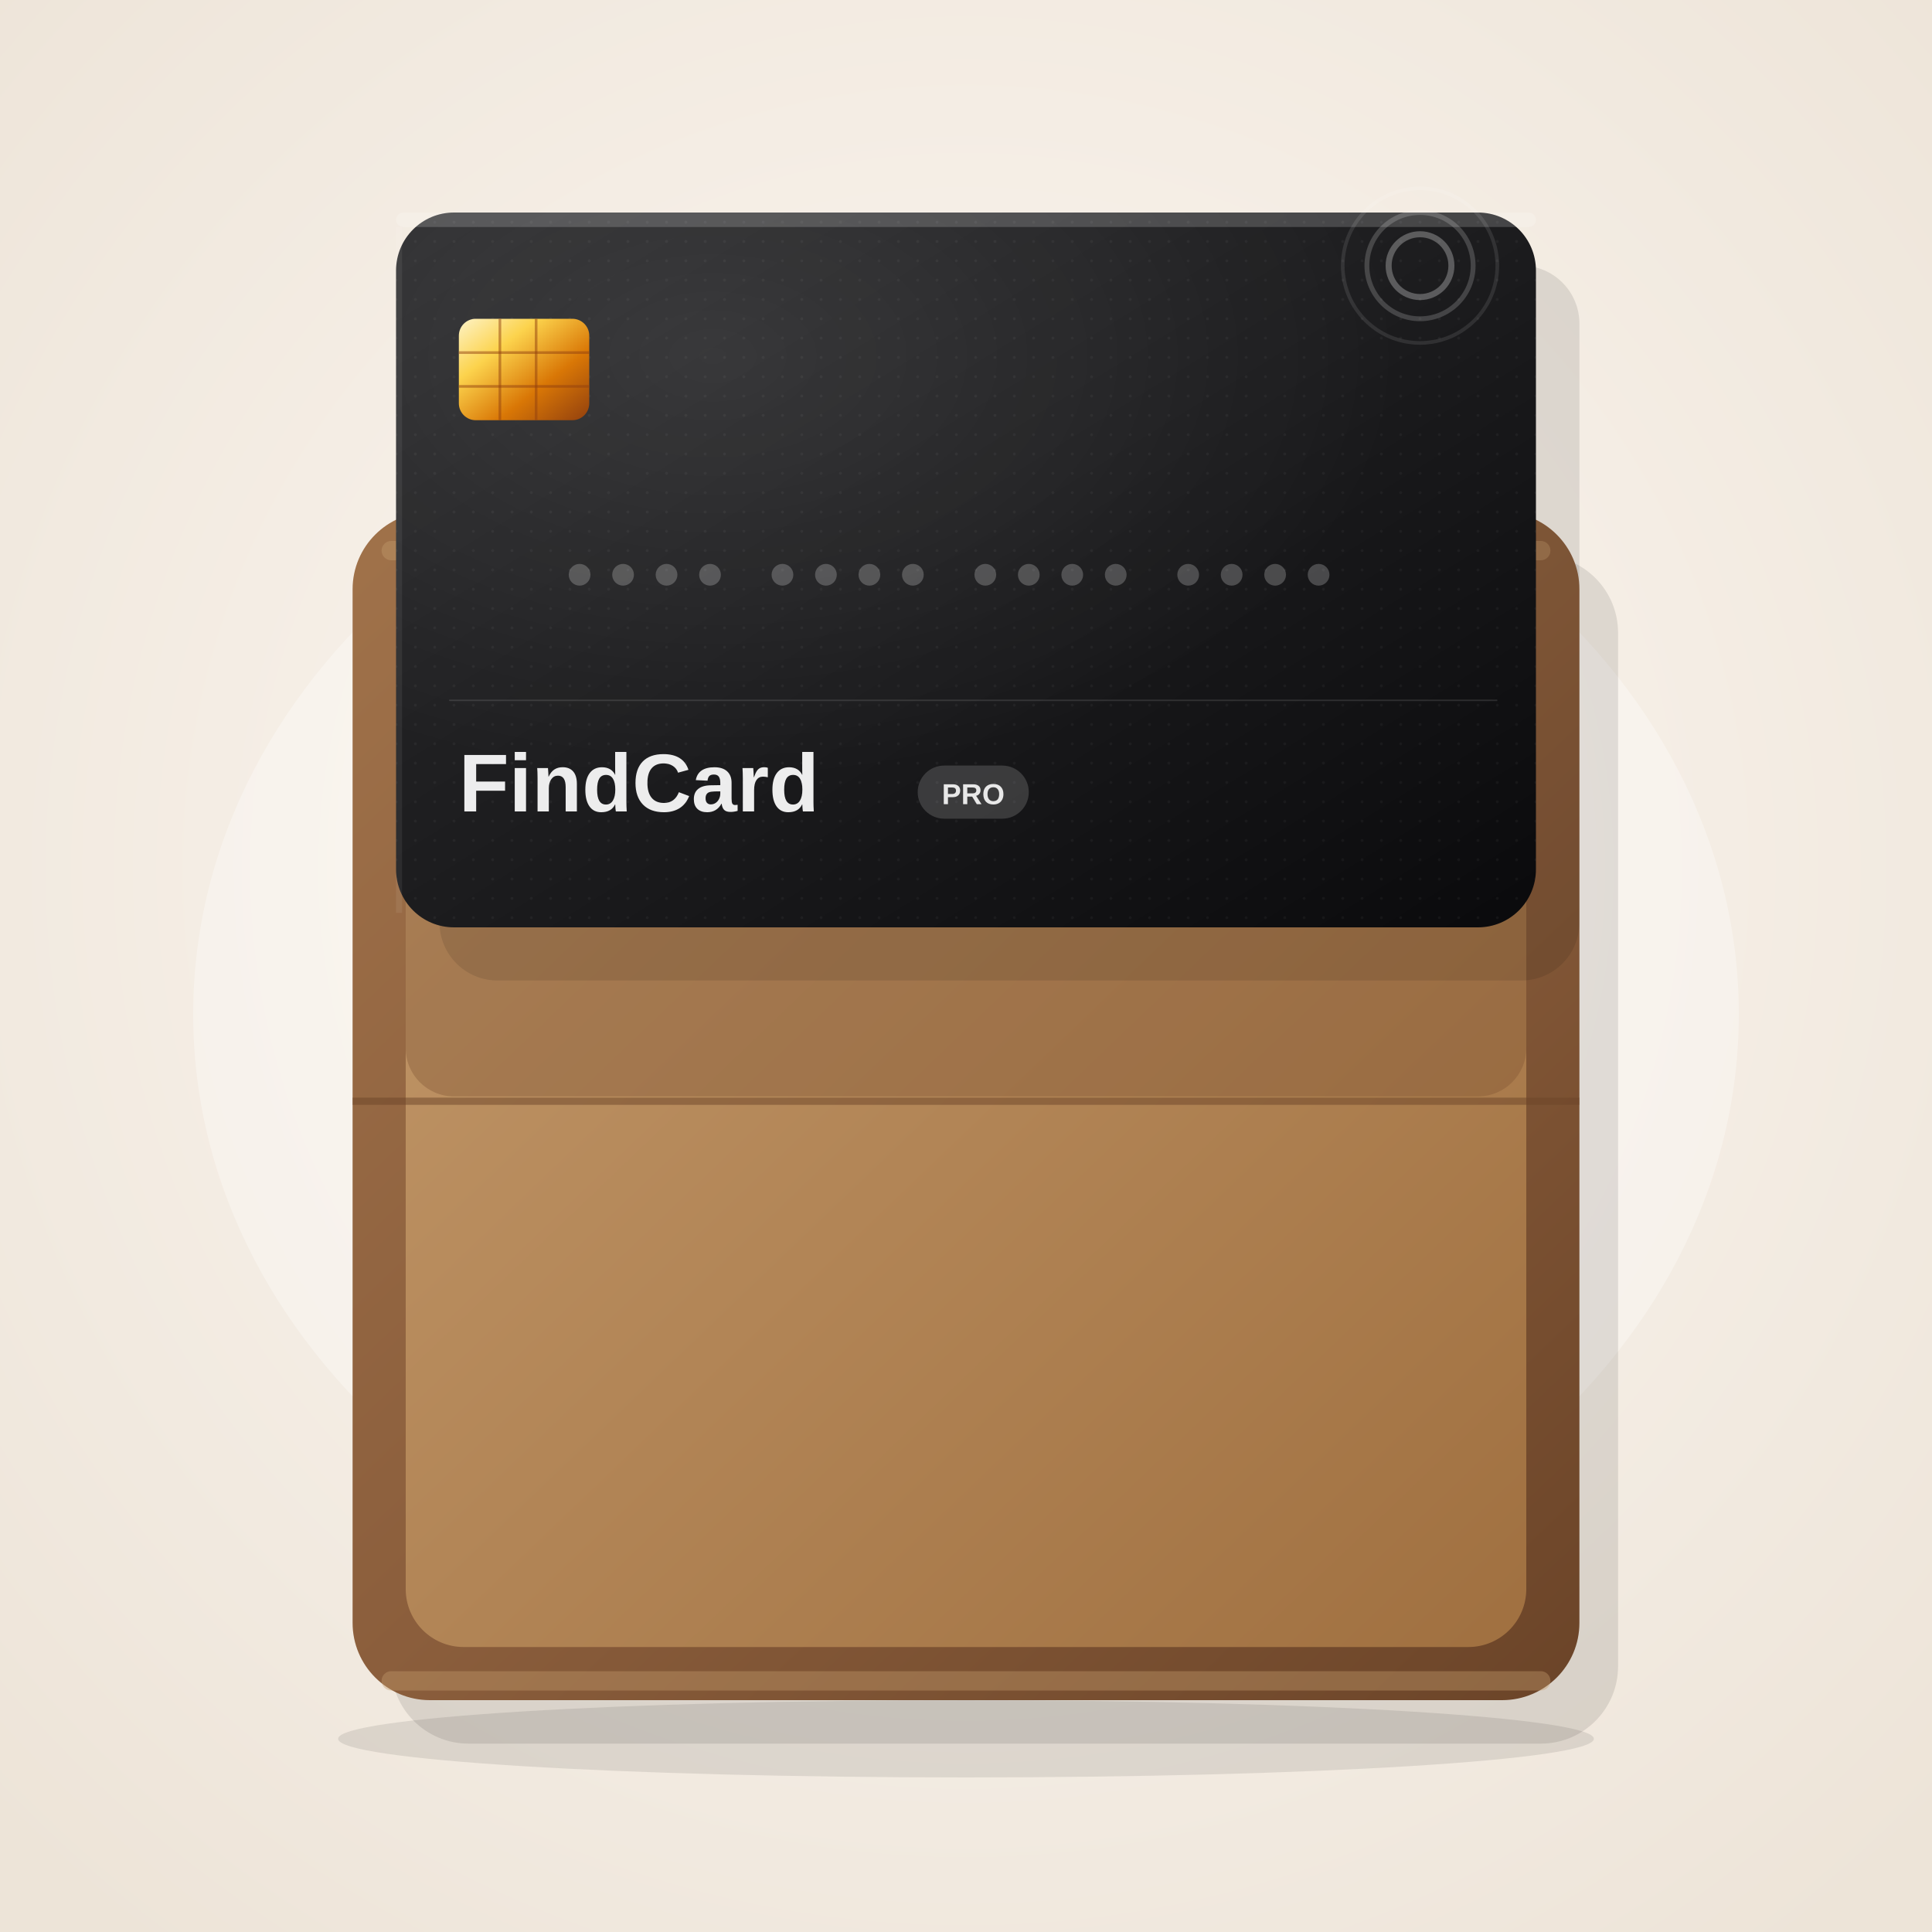
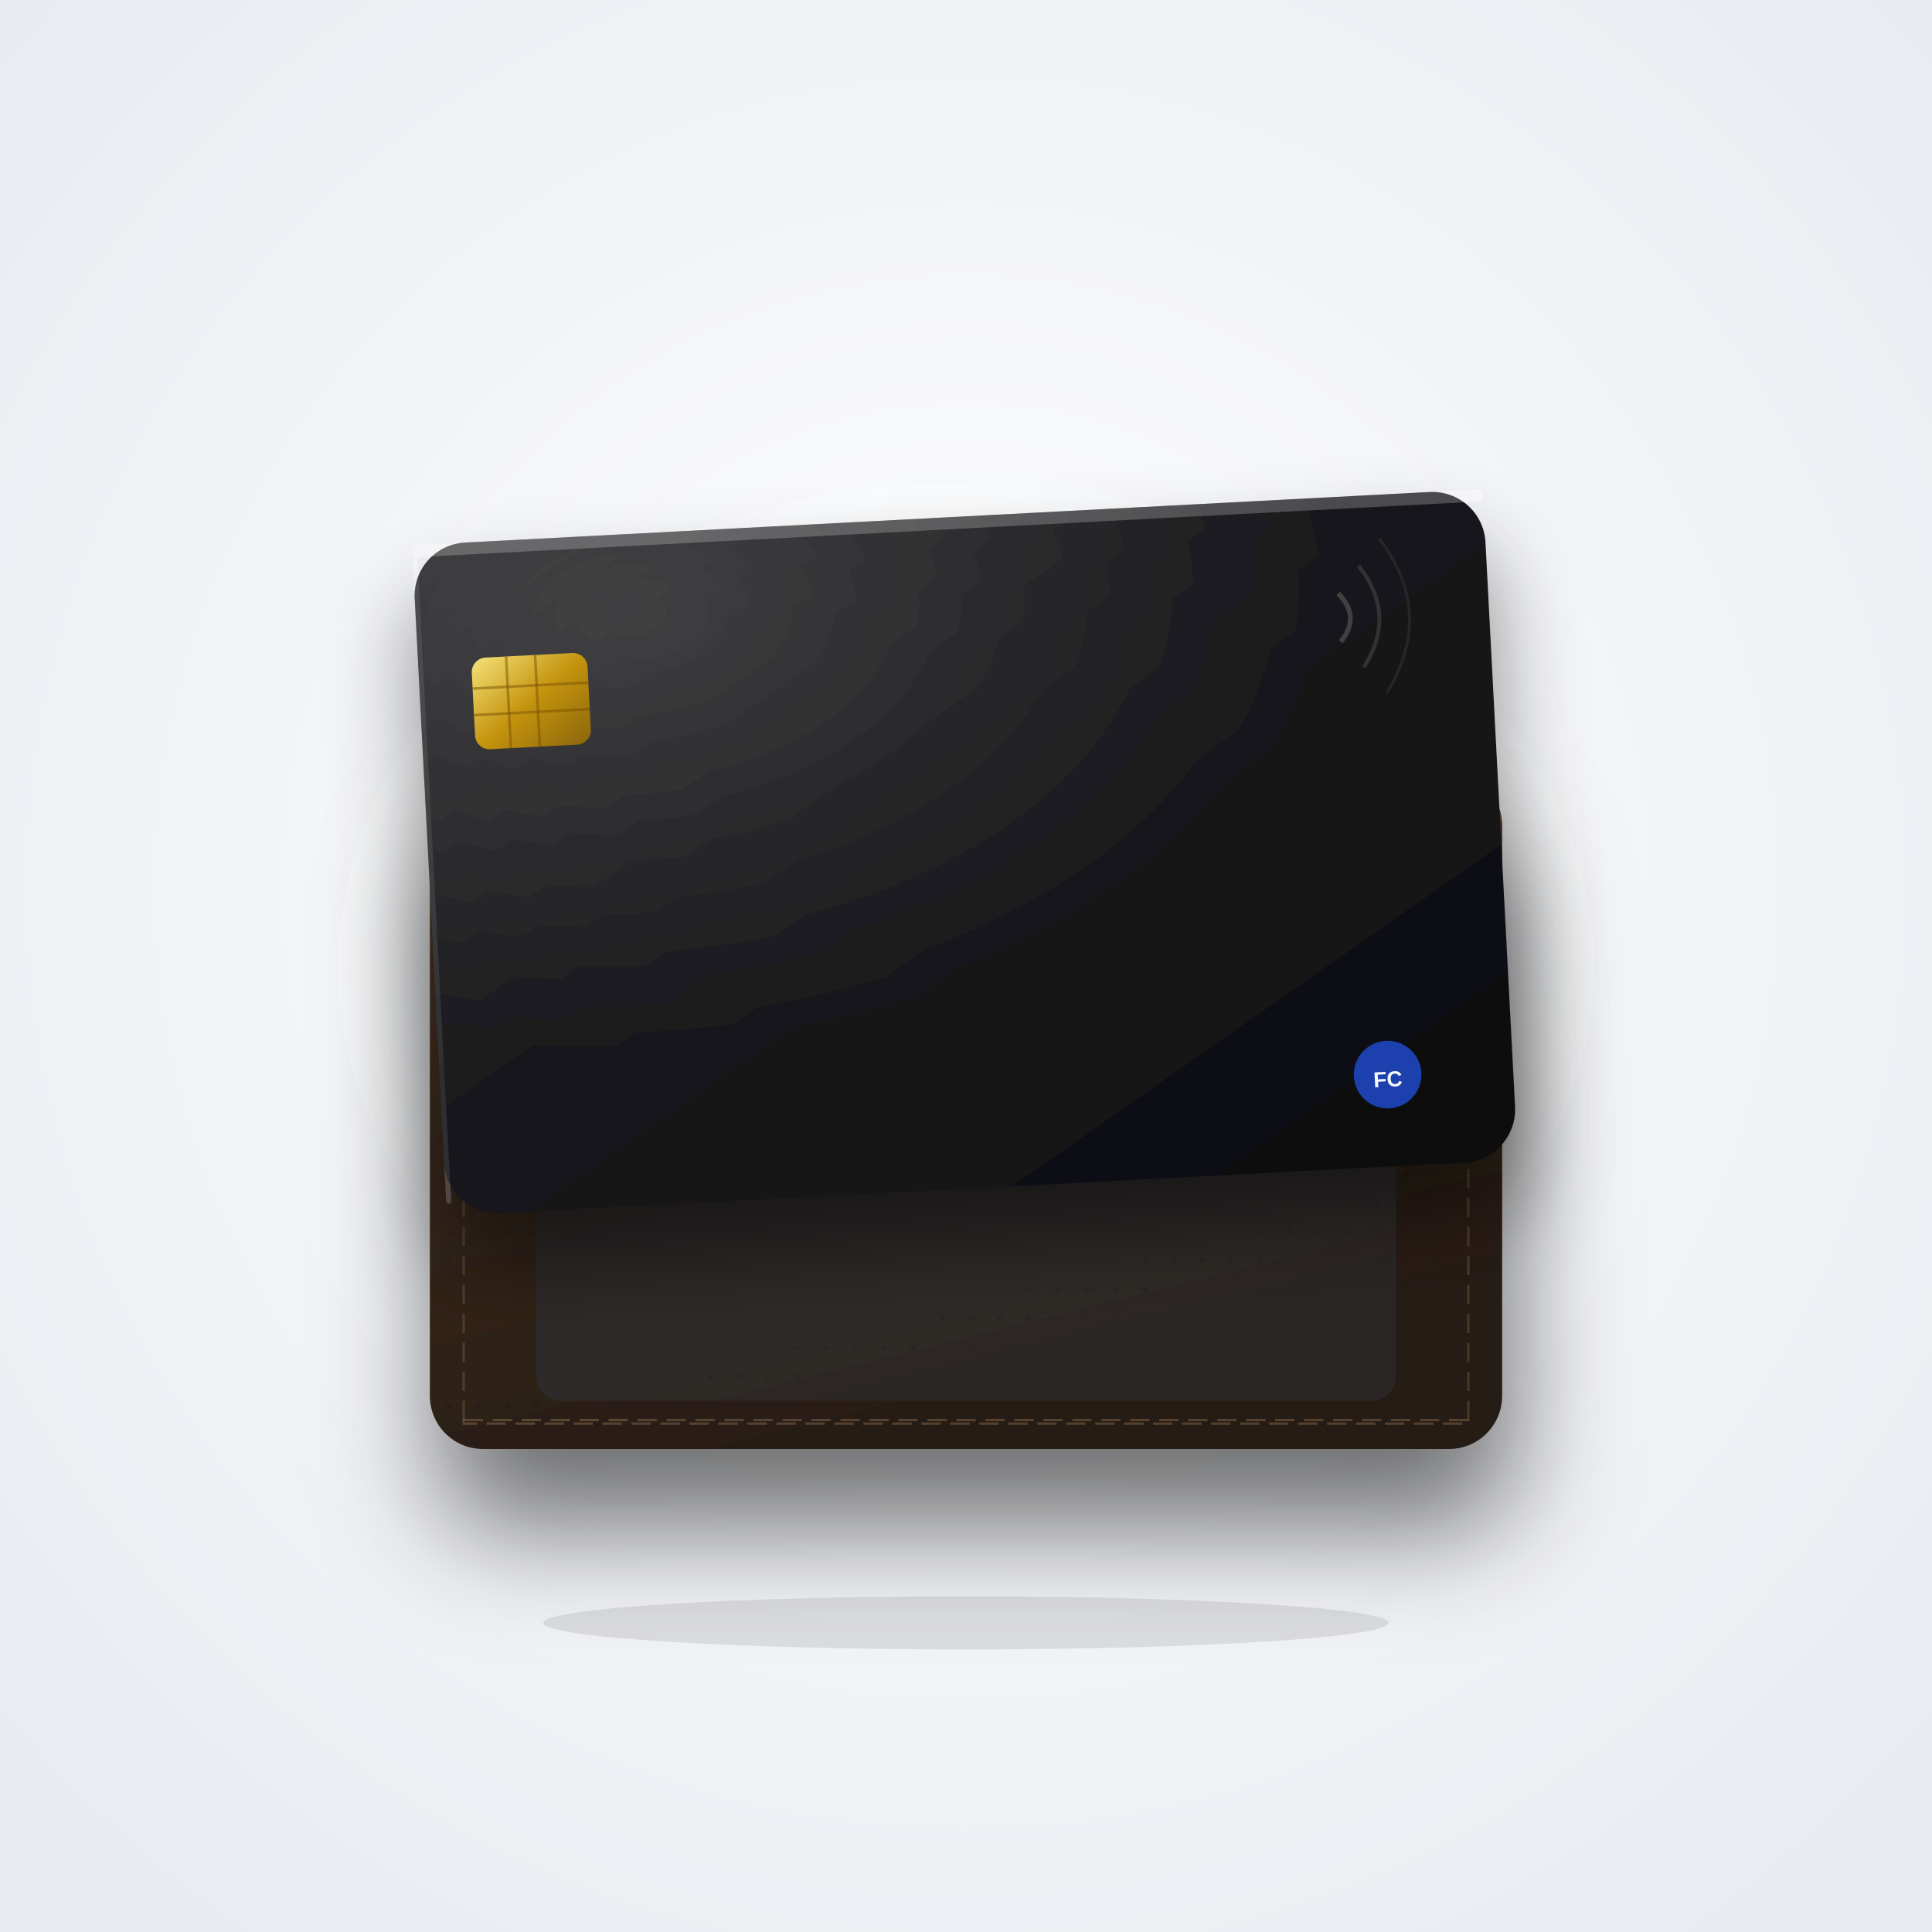
<svg xmlns="http://www.w3.org/2000/svg" viewBox="0 0 800 800">
  <defs>
-     <radialGradient id="bg2" cx="50%" cy="45%" r="70%">
-       <stop offset="0%" stop-color="#FDF8F3" />
-       <stop offset="100%" stop-color="#EDE4D8" />
+     <radialGradient id="p2bg" cx="50%" cy="46%" r="70%">
+       <stop offset="0%" stop-color="#FFFFFF" />
+       <stop offset="100%" stop-color="#E8EAF0" />
    </radialGradient>
-     <linearGradient id="leather" x1="0%" y1="0%" x2="100%" y2="100%">
-       <stop offset="0%" stop-color="#A0724A" />
-       <stop offset="50%" stop-color="#8B5E3C" />
-       <stop offset="100%" stop-color="#6B4428" />
+     <linearGradient id="p2wallet" x1="0%" y1="0%" x2="40%" y2="100%">
+       <stop offset="0%" stop-color="#4A3728" />
+       <stop offset="40%" stop-color="#3A2A1E" />
+       <stop offset="100%" stop-color="#271C13" />
    </linearGradient>
-     <linearGradient id="leatherInner" x1="0%" y1="0%" x2="100%" y2="100%">
-       <stop offset="0%" stop-color="#C49A6C" />
-       <stop offset="100%" stop-color="#A07040" />
+     <linearGradient id="p2walletTop" x1="0%" y1="0%" x2="0%" y2="100%">
+       <stop offset="0%" stop-color="#6B4C36" />
+       <stop offset="100%" stop-color="#4A3728" />
    </linearGradient>
-     <linearGradient id="cardBlack" x1="0%" y1="0%" x2="100%" y2="100%">
-       <stop offset="0%" stop-color="#2C2C2E" />
-       <stop offset="50%" stop-color="#1C1C1E" />
-       <stop offset="100%" stop-color="#0A0A0C" />
+     <linearGradient id="p2card" x1="0%" y1="0%" x2="100%" y2="100%">
+       <stop offset="0%" stop-color="#2A2A2D" />
+       <stop offset="40%" stop-color="#1A1A1D" />
+       <stop offset="100%" stop-color="#0C0C0E" />
    </linearGradient>
-     <radialGradient id="hlBlack" cx="28%" cy="20%" r="60%">
-       <stop offset="0%" stop-color="#FFFFFF" stop-opacity="0.09" />
+     <radialGradient id="p2gloss" cx="20%" cy="12%" r="65%">
+       <stop offset="0%" stop-color="#FFFFFF" stop-opacity="0.13" />
      <stop offset="100%" stop-color="#FFFFFF" stop-opacity="0" />
    </radialGradient>
-     <linearGradient id="chip2" x1="0%" y1="0%" x2="100%" y2="100%">
-       <stop offset="0%" stop-color="#FEF3C7" />
-       <stop offset="30%" stop-color="#FCD34D" />
-       <stop offset="65%" stop-color="#D97706" />
-       <stop offset="100%" stop-color="#92400E" />
+     <filter id="p2shadow" x="-25%" y="-25%" width="150%" height="170%">
+       <feGaussianBlur in="SourceAlpha" stdDeviation="18" result="blur" />
+       <feOffset dx="0" dy="22" in="blur" result="ob" />
+       <feComponentTransfer in="ob" result="s">
+         <feFuncA type="linear" slope="0.45" />
+       </feComponentTransfer>
+       <feMerge>
+         <feMergeNode in="s" />
+         <feMergeNode in="SourceGraphic" />
+       </feMerge>
+     </filter>
+     <filter id="p2walletShadow" x="-20%" y="-15%" width="140%" height="150%">
+       <feGaussianBlur in="SourceAlpha" stdDeviation="24" result="blur" />
+       <feOffset dx="4" dy="32" in="blur" result="ob" />
+       <feComponentTransfer in="ob" result="s">
+         <feFuncA type="linear" slope="0.55" />
+       </feComponentTransfer>
+       <feMerge>
+         <feMergeNode in="s" />
+         <feMergeNode in="SourceGraphic" />
+       </feMerge>
+     </filter>
+     <pattern id="p2leather" x="0" y="0" width="12" height="12" patternUnits="userSpaceOnUse">
+       <rect width="12" height="12" fill="none" />
+       <circle cx="6" cy="6" r="1.2" fill="black" opacity="0.08" />
+     </pattern>
+     <linearGradient id="p2chip" x1="0%" y1="0%" x2="100%" y2="100%">
+       <stop offset="0%" stop-color="#F5E27A" />
+       <stop offset="50%" stop-color="#C4940F" />
+       <stop offset="100%" stop-color="#8B6508" />
    </linearGradient>
-     <linearGradient id="cardGray" x1="0%" y1="0%" x2="100%" y2="100%">
-       <stop offset="0%" stop-color="#B0B0B4" />
-       <stop offset="100%" stop-color="#6A6A70" />
-     </linearGradient>
-     <linearGradient id="cardBlue" x1="0%" y1="0%" x2="100%" y2="100%">
-       <stop offset="0%" stop-color="#3B4ADE" />
-       <stop offset="100%" stop-color="#1A2080" />
-     </linearGradient>
-     <pattern id="tex2" x="0" y="0" width="8" height="8" patternUnits="userSpaceOnUse">
-       <circle cx="4" cy="4" r="0.6" fill="white" opacity="0.04" />
-     </pattern>
  </defs>
-   <rect width="800" height="800" fill="url(#bg2)" />
-   <ellipse cx="400" cy="420" rx="320" ry="260" fill="white" opacity="0.30" />
-   <ellipse cx="400" cy="720" rx="260" ry="16" fill="black" opacity="0.09" />
-   <rect x="146" y="212" width="508" height="492" rx="32" fill="black" opacity="0.10" transform="translate(16, 18)" />
-   <rect x="146" y="212" width="508" height="492" rx="32" fill="url(#leather)" />
-   <rect x="168" y="234" width="464" height="448" rx="24" fill="url(#leatherInner)" />
-   <rect x="168" y="234" width="464" height="220" rx="20" fill="#7A5030" opacity="0.35" />
-   <line x1="146" y1="456" x2="654" y2="456" stroke="#6B4428" stroke-width="3" opacity="0.5" />
-   <rect x="158" y="224" width="484" height="8" rx="4" fill="#C49A6C" opacity="0.40" />
-   <rect x="158" y="692" width="484" height="8" rx="4" fill="#C49A6C" opacity="0.40" />
-   <rect x="195" y="125" width="410" height="258" rx="20" fill="url(#cardGray)" opacity="0.90" />
-   <rect x="195" y="125" width="410" height="6" rx="3" fill="white" opacity="0.18" />
-   <rect x="220" y="162" width="44" height="34" rx="5" fill="#888" opacity="0.8" />
-   <rect x="183" y="110" width="434" height="272" rx="22" fill="url(#cardBlue)" opacity="0.92" />
-   <rect x="183" y="110" width="434" height="6" rx="3" fill="white" opacity="0.16" />
-   <rect x="210" y="148" width="44" height="34" rx="5" fill="#4A5AEE" opacity="0.8" />
-   <circle cx="573" cy="132" r="12" fill="none" stroke="white" stroke-width="1.8" opacity="0.22" />
-   <circle cx="573" cy="132" r="20" fill="none" stroke="white" stroke-width="1.5" opacity="0.14" />
-   <rect x="164" y="88" width="472" height="296" rx="24" fill="black" opacity="0.10" transform="translate(18, 22)" />
-   <rect x="164" y="88" width="472" height="296" rx="24" fill="url(#cardBlack)" />
-   <rect x="164" y="88" width="472" height="296" rx="24" fill="url(#tex2)" />
-   <rect x="164" y="88" width="472" height="296" rx="24" fill="url(#hlBlack)" />
-   <rect x="164" y="88" width="472" height="6" rx="3" fill="white" opacity="0.18" />
-   <rect x="164" y="94" width="2.5" height="284" fill="white" opacity="0.07" />
-   <rect x="190" y="132" width="54" height="42" rx="7" fill="url(#chip2)" />
-   <line x1="190" y1="146" x2="244" y2="146" stroke="#92400E" stroke-width="1.1" opacity="0.5" />
-   <line x1="190" y1="160" x2="244" y2="160" stroke="#92400E" stroke-width="1.1" opacity="0.5" />
-   <line x1="207" y1="132" x2="207" y2="174" stroke="#92400E" stroke-width="1.1" opacity="0.5" />
-   <line x1="222" y1="132" x2="222" y2="174" stroke="#92400E" stroke-width="1.1" opacity="0.5" />
-   <circle cx="588" cy="110" r="13" fill="none" stroke="white" stroke-width="2.5" opacity="0.28" />
-   <circle cx="588" cy="110" r="22" fill="none" stroke="white" stroke-width="2" opacity="0.18" />
-   <circle cx="588" cy="110" r="32" fill="none" stroke="white" stroke-width="1.5" opacity="0.10" />
-   <circle cx="240" cy="238" r="4.5" fill="white" opacity="0.22" />
-   <circle cx="258" cy="238" r="4.5" fill="white" opacity="0.22" />
-   <circle cx="276" cy="238" r="4.5" fill="white" opacity="0.22" />
-   <circle cx="294" cy="238" r="4.5" fill="white" opacity="0.22" />
-   <circle cx="324" cy="238" r="4.5" fill="white" opacity="0.22" />
-   <circle cx="342" cy="238" r="4.5" fill="white" opacity="0.22" />
-   <circle cx="360" cy="238" r="4.5" fill="white" opacity="0.22" />
-   <circle cx="378" cy="238" r="4.5" fill="white" opacity="0.22" />
-   <circle cx="408" cy="238" r="4.5" fill="white" opacity="0.22" />
-   <circle cx="426" cy="238" r="4.5" fill="white" opacity="0.22" />
-   <circle cx="444" cy="238" r="4.5" fill="white" opacity="0.22" />
-   <circle cx="462" cy="238" r="4.5" fill="white" opacity="0.22" />
-   <circle cx="492" cy="238" r="4.5" fill="white" opacity="0.22" />
-   <circle cx="510" cy="238" r="4.5" fill="white" opacity="0.22" />
-   <circle cx="528" cy="238" r="4.5" fill="white" opacity="0.22" />
-   <circle cx="546" cy="238" r="4.5" fill="white" opacity="0.22" />
-   <line x1="186" y1="290" x2="620" y2="290" stroke="white" stroke-width="0.6" opacity="0.12" />
-   <text x="190" y="336" font-family="'Arial Black', Arial, sans-serif" font-size="34" font-weight="900" fill="white" opacity="0.92" direction="ltr">FindCard</text>
-   <rect x="380" y="317" width="46" height="22" rx="11" fill="white" opacity="0.16" />
-   <text x="403" y="333" font-family="Arial, sans-serif" font-size="12" font-weight="800" fill="white" opacity="0.88" text-anchor="middle" direction="ltr">PRO</text>
+   <rect width="800" height="800" fill="url(#p2bg)" />
+   <ellipse cx="400" cy="400" rx="260" ry="200" fill="white" opacity="0.32" />
+   <g filter="url(#p2walletShadow)">
+     <rect x="178" y="320" width="444" height="280" rx="22" fill="url(#p2wallet)" />
+     <rect x="178" y="320" width="444" height="280" rx="22" fill="url(#p2leather)" opacity="0.55" />
+     <rect x="178" y="320" width="444" height="50" rx="22" fill="url(#p2walletTop)" />
+     <rect x="178" y="350" width="444" height="20" fill="url(#p2walletTop)" />
+     <rect x="192" y="332" width="416" height="1.5" fill="none" stroke="#9B7A5A" stroke-width="1" stroke-dasharray="8 4" opacity="0.50" />
+     <rect x="192" y="588" width="416" height="1.5" fill="none" stroke="#9B7A5A" stroke-width="1" stroke-dasharray="8 4" opacity="0.40" />
+     <rect x="192" y="448" width="416" height="2" fill="black" opacity="0.22" />
+     <line x1="192" y1="340" x2="192" y2="588" stroke="#9B7A5A" stroke-width="1" stroke-dasharray="8 4" opacity="0.30" />
+     <line x1="608" y1="340" x2="608" y2="588" stroke="#9B7A5A" stroke-width="1" stroke-dasharray="8 4" opacity="0.30" />
+     <rect x="222" y="458" width="356" height="122" rx="10" fill="#2E2E32" opacity="0.65" />
+     <rect x="222" y="458" width="356" height="4" rx="2" fill="white" opacity="0.06" />
+   </g>
+   <g filter="url(#p2shadow)" transform="translate(400, 362) rotate(-3)">
+     <rect x="-222" y="-148" width="444" height="278" rx="22" fill="url(#p2card)" />
+     <rect x="-222" y="-148" width="444" height="278" rx="22" fill="url(#p2gloss)" />
+     <rect x="-222" y="-148" width="444" height="5" rx="2.5" fill="white" opacity="0.22" />
+     <rect x="-222" y="-143" width="2" height="268" rx="1" fill="white" opacity="0.09" />
+     <rect x="-200" y="-100" width="48" height="38" rx="6" fill="url(#p2chip)" />
+     <rect x="-200" y="-88" width="48" height="1.1" fill="#7A4F00" opacity="0.50" />
+     <rect x="-200" y="-77" width="48" height="1.1" fill="#7A4F00" opacity="0.50" />
+     <rect x="-186" y="-100" width="1.1" height="38" fill="#7A4F00" opacity="0.50" />
+     <rect x="-174" y="-100" width="1.1" height="38" fill="#7A4F00" opacity="0.50" />
+     <path d="M160 -108 Q169 -98 160 -88" stroke="white" stroke-width="2" fill="none" opacity="0.18" />
+     <path d="M169 -119 Q184 -98 169 -77" stroke="white" stroke-width="1.6" fill="none" opacity="0.12" />
+     <path d="M178 -130 Q200 -98 178 -66" stroke="white" stroke-width="1.2" fill="none" opacity="0.07" />
+     <circle cx="170" cy="92" r="14" fill="#1D4ED8" opacity="0.78" />
+     <text x="170" y="97" font-family="'Arial Black', Arial, sans-serif" font-size="9" font-weight="900" fill="white" text-anchor="middle" direction="ltr" opacity="0.96">FC</text>
+   </g>
+   <ellipse cx="400" cy="672" rx="175" ry="11" fill="black" opacity="0.09" />
</svg>
